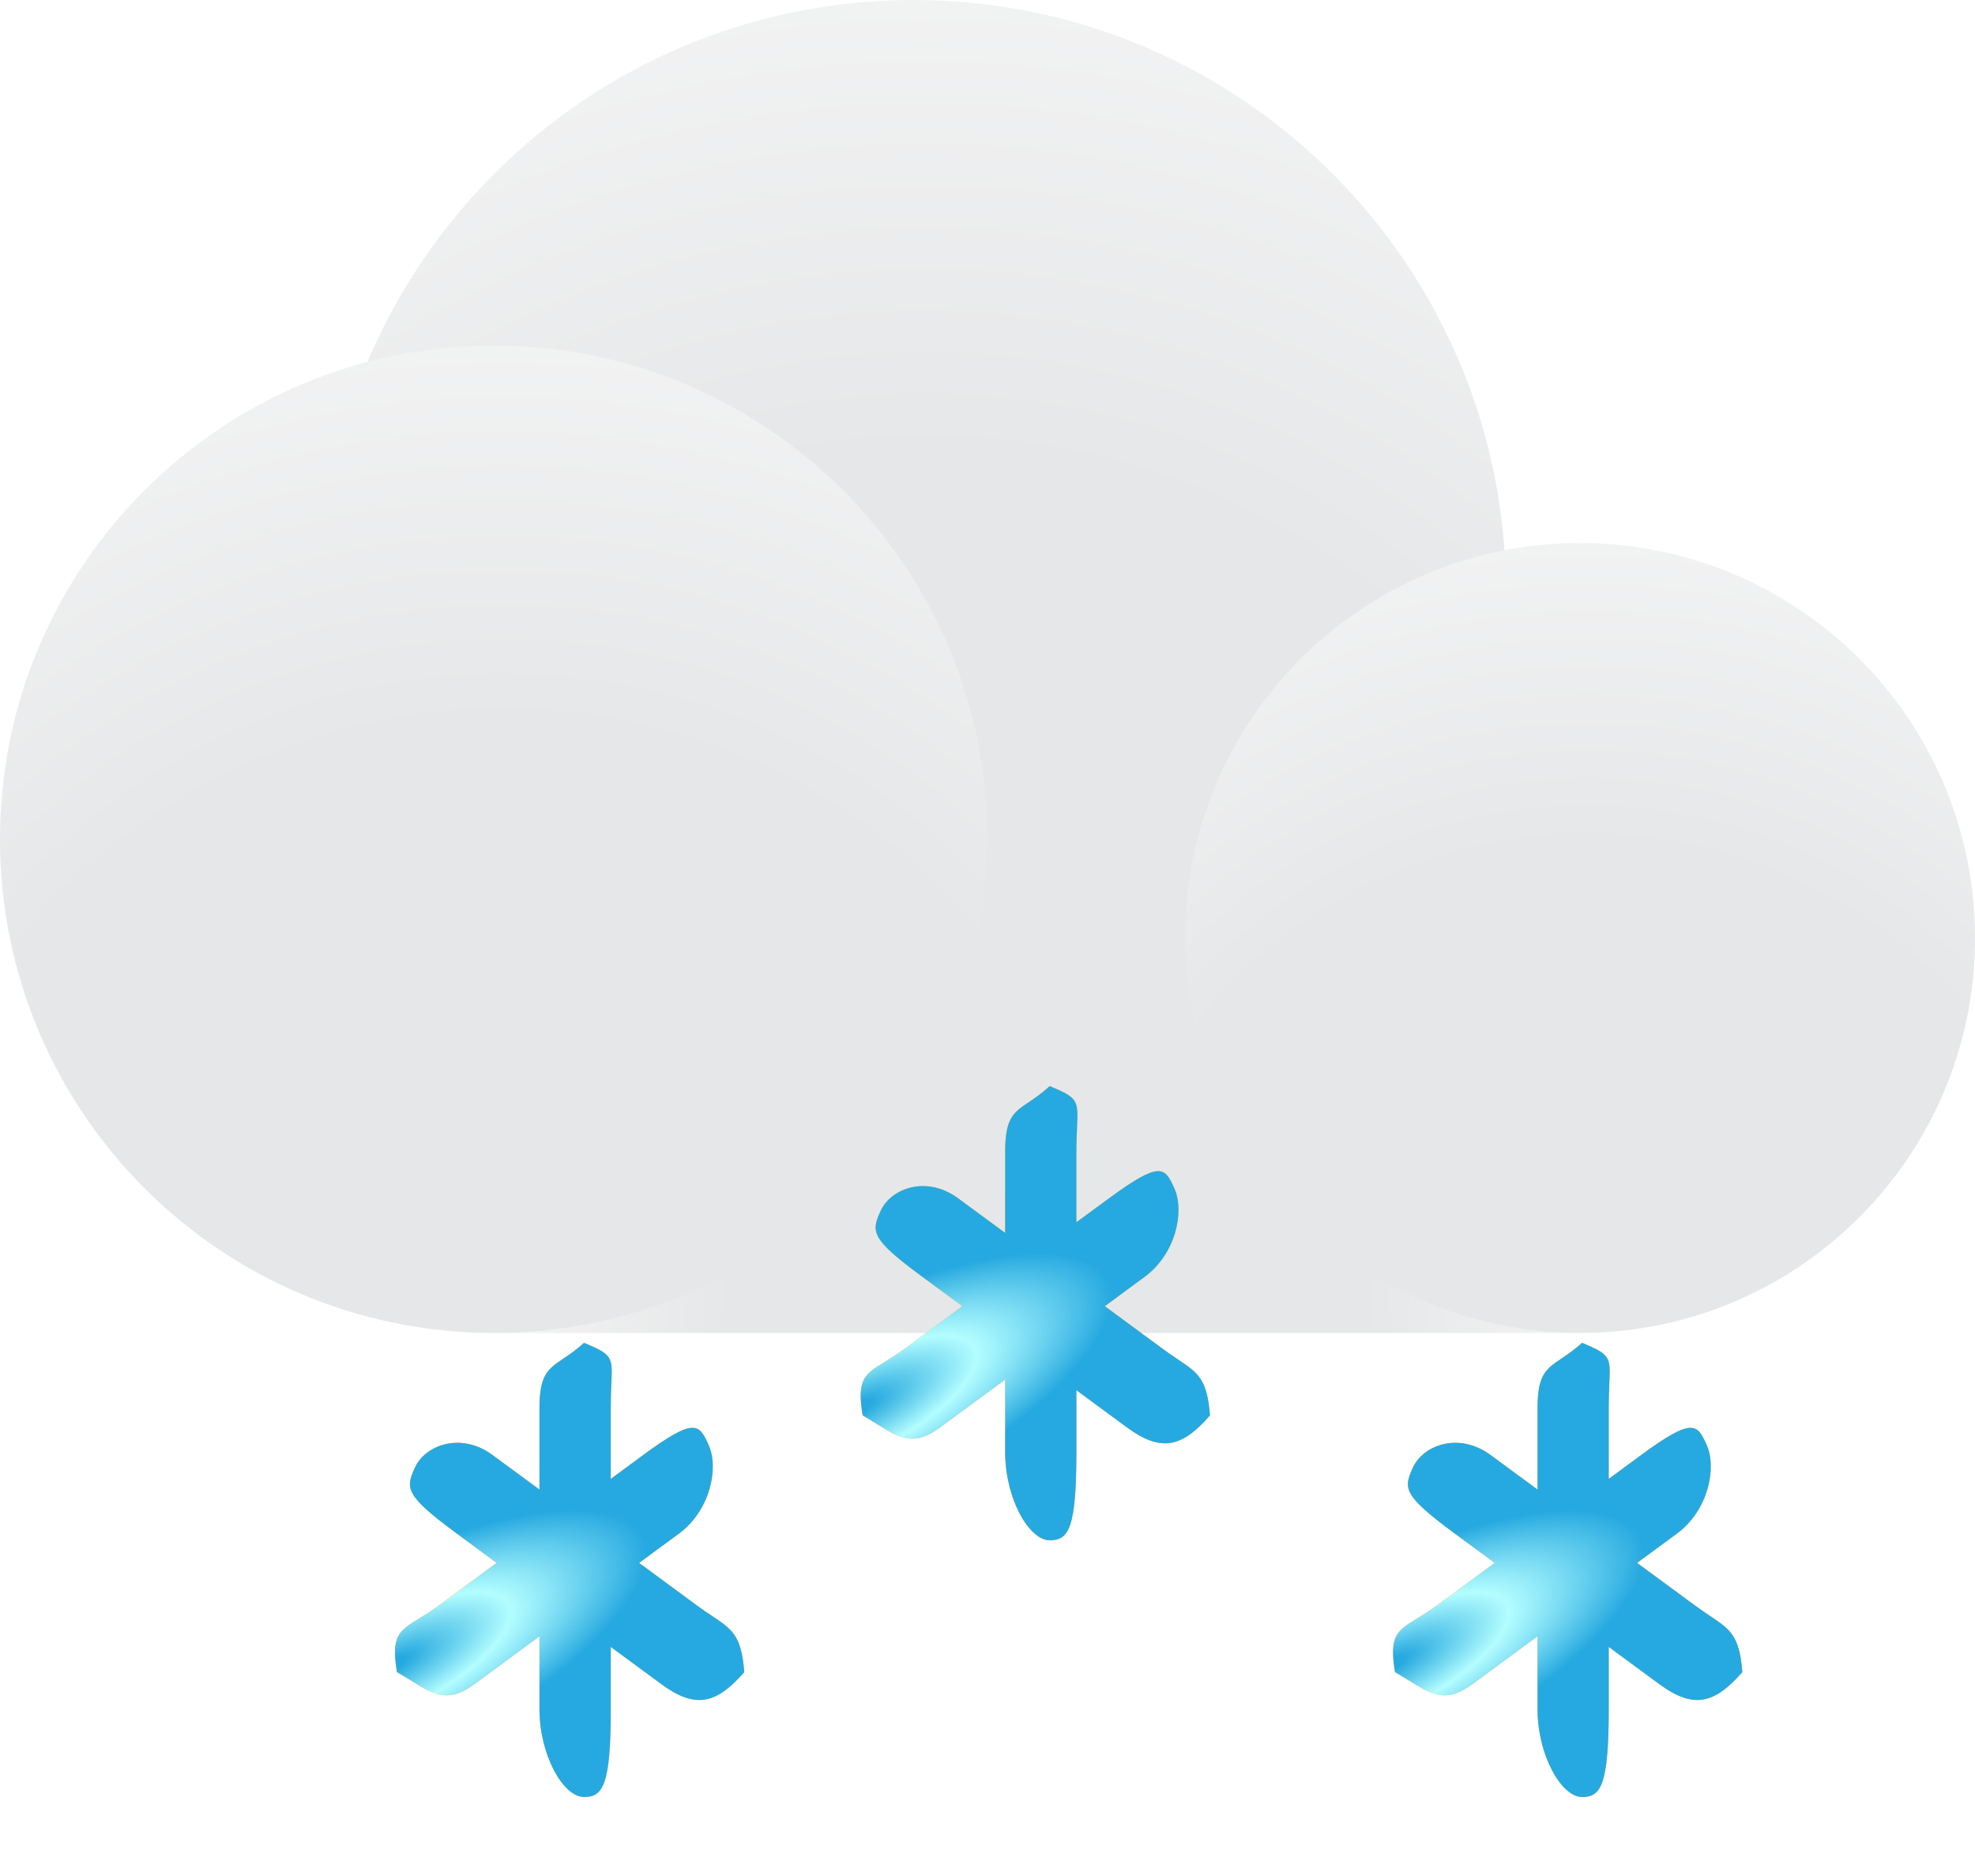
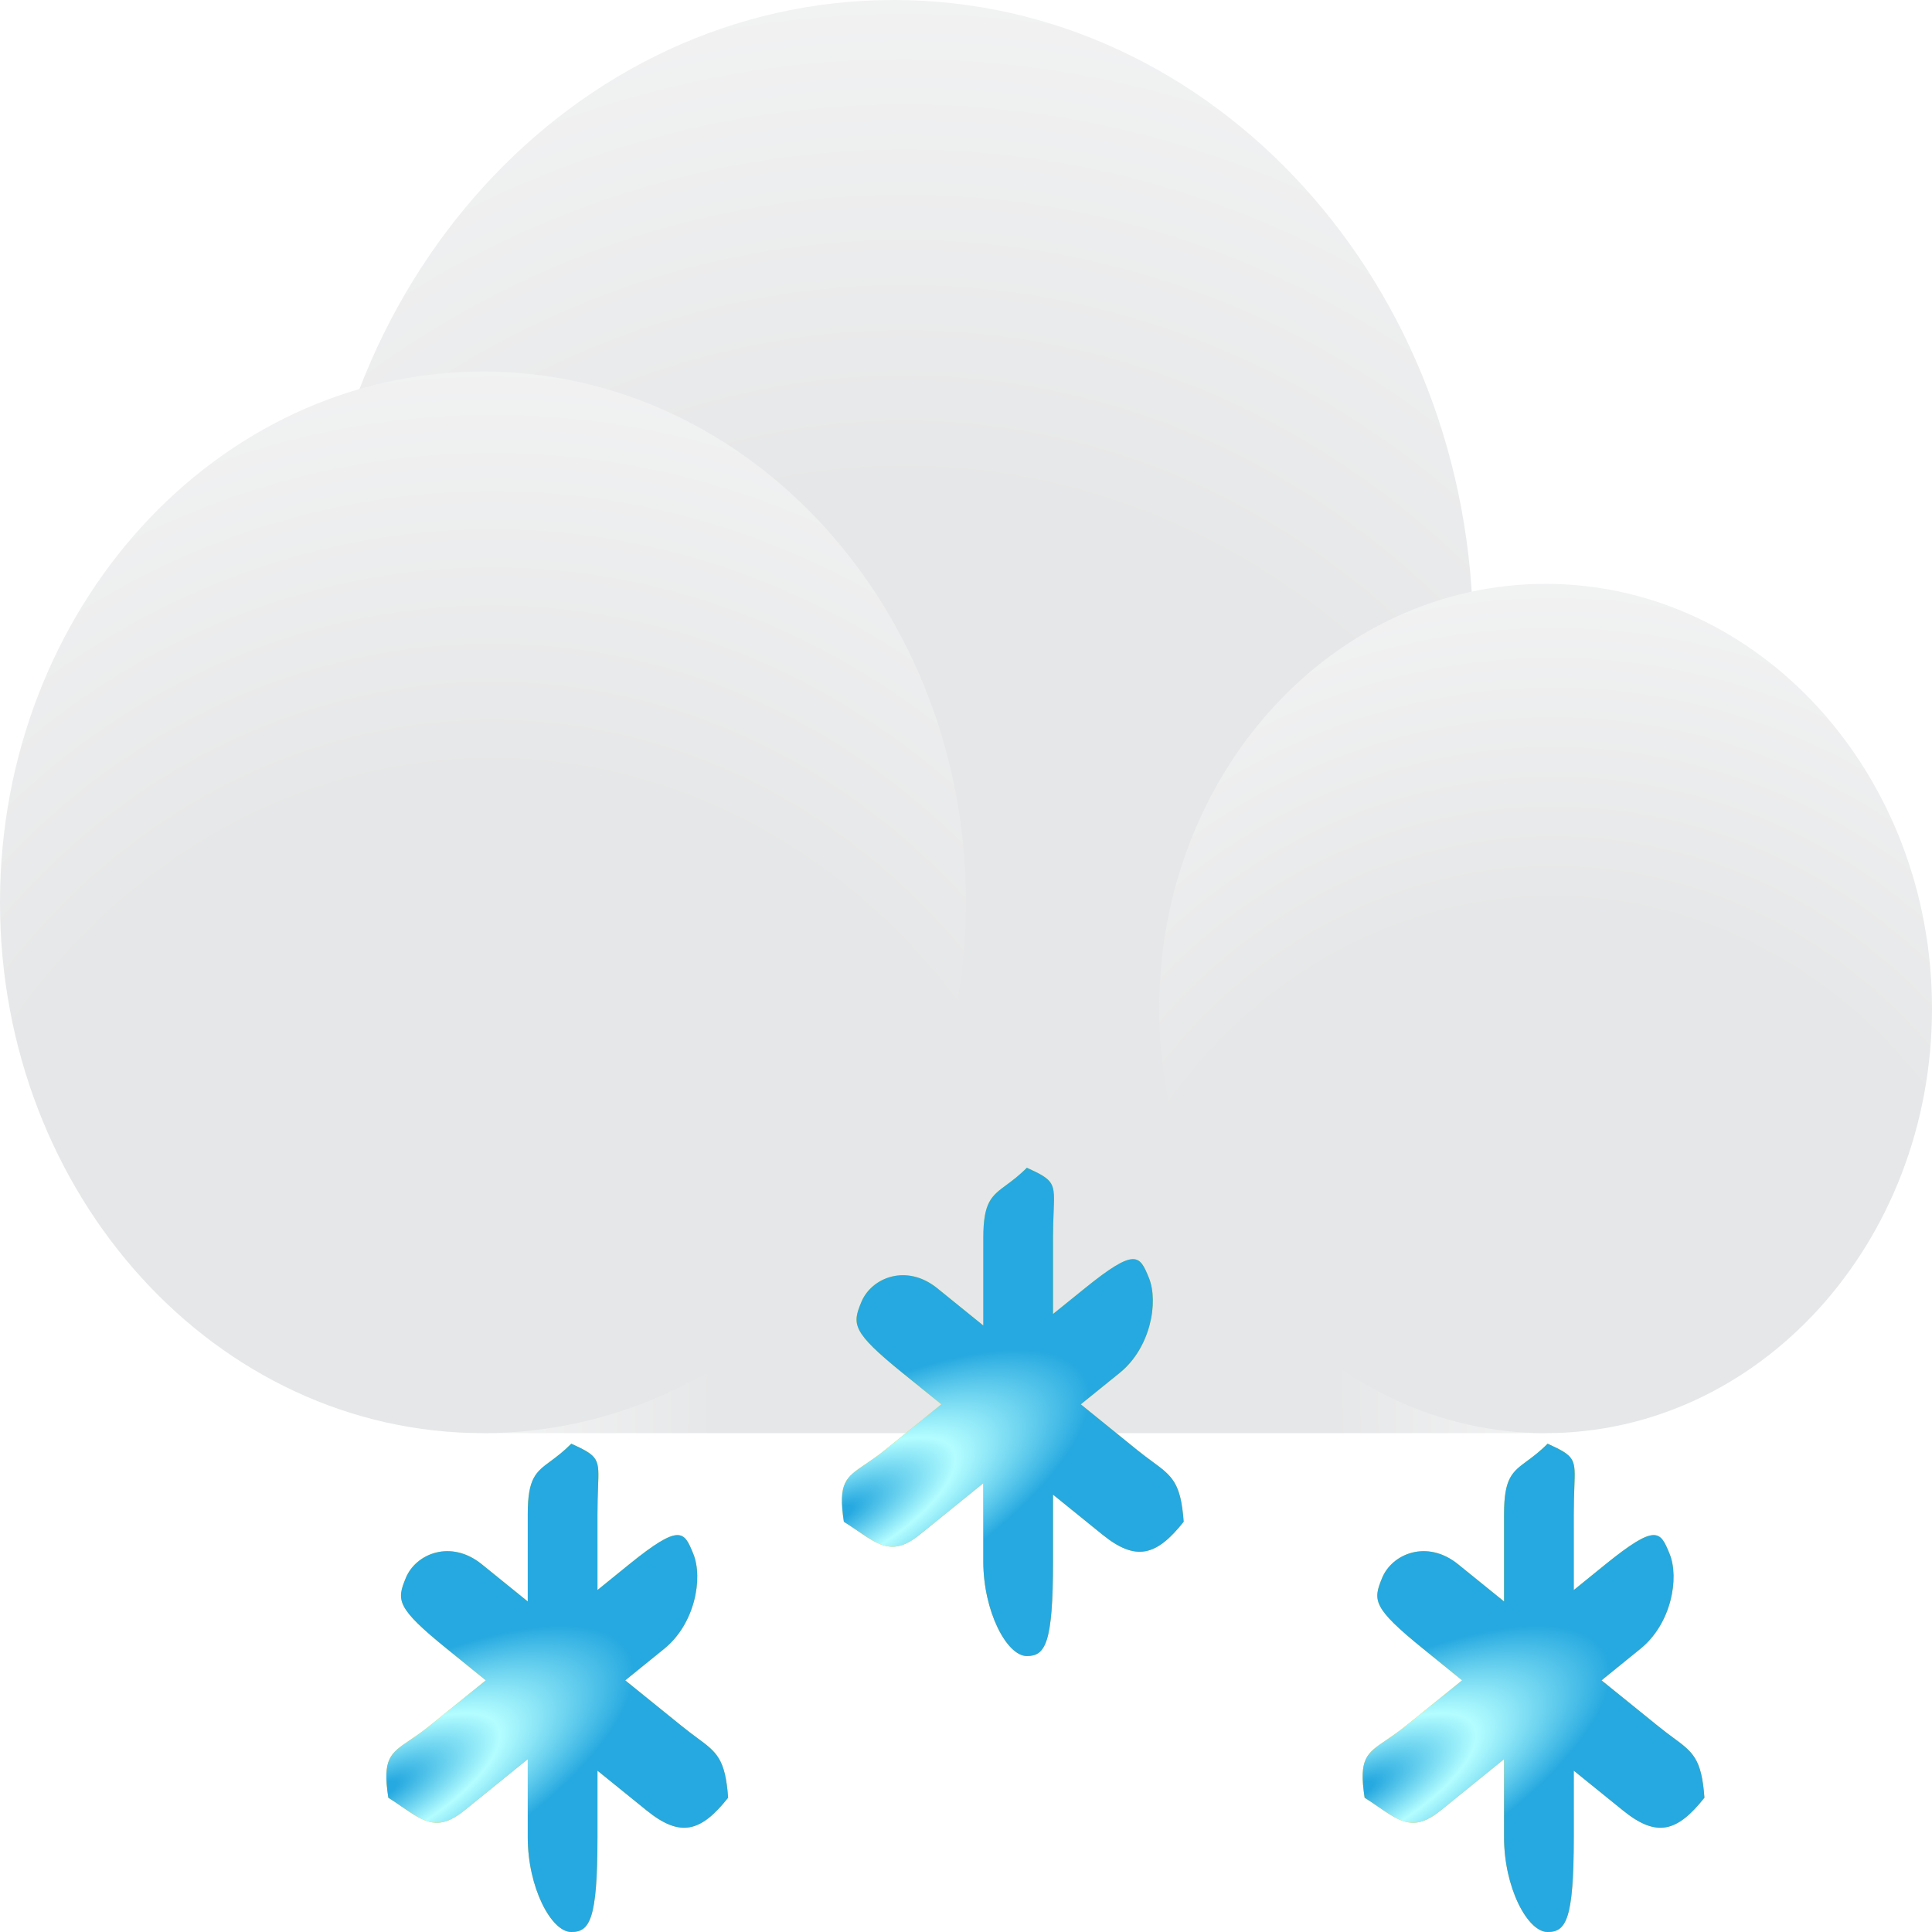
- <svg xmlns="http://www.w3.org/2000/svg" width="20" height="19" viewBox="0 0 20 19" fill="none">
-   <circle cx="9.25" cy="6" r="6" fill="url(#paint0_radial_21_43)" />
-   <rect x="5" y="8.5" width="11" height="5" fill="url(#paint1_radial_21_43)" />
-   <circle cx="16" cy="9.5" r="4" fill="url(#paint2_radial_21_43)" />
-   <circle cx="5" cy="8.5" r="5" fill="url(#paint3_radial_21_43)" />
-   <path fill-rule="evenodd" clip-rule="evenodd" d="M10.63 11C10.92 11.12 10.918 11.144 10.907 11.413V11.413C10.904 11.479 10.9 11.56 10.9 11.661V12.379L11.231 12.136C11.758 11.748 11.797 11.825 11.892 12.035C11.997 12.266 11.91 12.698 11.591 12.932L11.188 13.229L11.772 13.659C11.83 13.702 11.882 13.737 11.928 13.768C12.134 13.906 12.224 13.966 12.253 14.335C11.971 14.659 11.759 14.712 11.411 14.456L10.9 14.08V14.709C10.9 15.485 10.82 15.6 10.63 15.6C10.421 15.6 10.179 15.178 10.179 14.709V13.972L9.521 14.456C9.253 14.654 9.109 14.565 8.876 14.42C8.833 14.393 8.787 14.364 8.736 14.335C8.675 13.967 8.755 13.918 8.958 13.794C9.016 13.758 9.083 13.716 9.161 13.66L9.745 13.229L9.341 12.932C8.814 12.544 8.822 12.475 8.917 12.265C9.021 12.034 9.384 11.901 9.702 12.136L10.179 12.487V11.661C10.179 11.323 10.263 11.266 10.419 11.162C10.479 11.121 10.549 11.074 10.63 11Z" fill="url(#paint4_radial_21_43)" />
-   <path fill-rule="evenodd" clip-rule="evenodd" d="M10.63 11C10.92 11.12 10.918 11.144 10.907 11.413V11.413C10.904 11.479 10.9 11.56 10.9 11.661V12.379L11.231 12.136C11.758 11.748 11.797 11.825 11.892 12.035C11.997 12.266 11.91 12.698 11.591 12.932L11.188 13.229L11.772 13.659C11.83 13.702 11.882 13.737 11.928 13.768C12.134 13.906 12.224 13.966 12.253 14.335C11.971 14.659 11.759 14.712 11.411 14.456L10.9 14.08V14.709C10.9 15.485 10.82 15.6 10.63 15.6C10.421 15.6 10.179 15.178 10.179 14.709V13.972L9.521 14.456C9.253 14.654 9.109 14.565 8.876 14.42C8.833 14.393 8.787 14.364 8.736 14.335C8.675 13.967 8.755 13.918 8.958 13.794C9.016 13.758 9.083 13.716 9.161 13.66L9.745 13.229L9.341 12.932C8.814 12.544 8.822 12.475 8.917 12.265C9.021 12.034 9.384 11.901 9.702 12.136L10.179 12.487V11.661C10.179 11.323 10.263 11.266 10.419 11.162C10.479 11.121 10.549 11.074 10.63 11Z" fill="url(#paint5_radial_21_43)" />
-   <path fill-rule="evenodd" clip-rule="evenodd" d="M5.914 13.6C6.204 13.72 6.203 13.743 6.191 14.013V14.013C6.188 14.079 6.185 14.16 6.185 14.261V14.978L6.515 14.735C7.042 14.347 7.081 14.425 7.176 14.635C7.281 14.865 7.194 15.297 6.876 15.532L6.472 15.829L7.056 16.259C7.114 16.302 7.166 16.336 7.212 16.367C7.418 16.505 7.508 16.566 7.537 16.935C7.255 17.258 7.043 17.312 6.696 17.056L6.185 16.68V17.309C6.185 18.085 6.104 18.2 5.914 18.2C5.705 18.2 5.463 17.778 5.463 17.309V16.572L4.806 17.056C4.537 17.254 4.393 17.164 4.16 17.019C4.117 16.993 4.071 16.964 4.02 16.935C3.959 16.567 4.04 16.517 4.242 16.393C4.3 16.358 4.368 16.316 4.445 16.259L5.029 15.829L4.626 15.532C4.099 15.144 4.106 15.074 4.201 14.865C4.305 14.634 4.668 14.501 4.986 14.735L5.463 15.086V14.261C5.463 13.923 5.548 13.866 5.703 13.761C5.763 13.721 5.834 13.673 5.914 13.6Z" fill="url(#paint6_radial_21_43)" />
-   <path fill-rule="evenodd" clip-rule="evenodd" d="M5.914 13.6C6.204 13.72 6.203 13.743 6.191 14.013V14.013C6.188 14.079 6.185 14.16 6.185 14.261V14.978L6.515 14.735C7.042 14.347 7.081 14.425 7.176 14.635C7.281 14.865 7.194 15.297 6.876 15.532L6.472 15.829L7.056 16.259C7.114 16.302 7.166 16.336 7.212 16.367C7.418 16.505 7.508 16.566 7.537 16.935C7.255 17.258 7.043 17.312 6.696 17.056L6.185 16.68V17.309C6.185 18.085 6.104 18.2 5.914 18.2C5.705 18.2 5.463 17.778 5.463 17.309V16.572L4.806 17.056C4.537 17.254 4.393 17.164 4.16 17.019C4.117 16.993 4.071 16.964 4.02 16.935C3.959 16.567 4.04 16.517 4.242 16.393C4.3 16.358 4.368 16.316 4.445 16.259L5.029 15.829L4.626 15.532C4.099 15.144 4.106 15.074 4.201 14.865C4.305 14.634 4.668 14.501 4.986 14.735L5.463 15.086V14.261C5.463 13.923 5.548 13.866 5.703 13.761C5.763 13.721 5.834 13.673 5.914 13.6Z" fill="url(#paint7_radial_21_43)" />
-   <path fill-rule="evenodd" clip-rule="evenodd" d="M16.021 13.6C16.31 13.72 16.309 13.743 16.297 14.013V14.013C16.295 14.079 16.291 14.16 16.291 14.261V14.978L16.621 14.735C17.148 14.347 17.188 14.425 17.283 14.635C17.387 14.865 17.3 15.297 16.982 15.532L16.578 15.829L17.163 16.259C17.221 16.302 17.272 16.336 17.318 16.367C17.524 16.505 17.615 16.566 17.644 16.935C17.362 17.258 17.149 17.312 16.802 17.056L16.291 16.68V17.309C16.291 18.085 16.21 18.2 16.021 18.2C15.812 18.2 15.57 17.778 15.57 17.309V16.572L14.912 17.056C14.643 17.254 14.499 17.164 14.267 17.019C14.223 16.993 14.177 16.964 14.127 16.935C14.065 16.567 14.146 16.517 14.348 16.393C14.406 16.358 14.474 16.316 14.551 16.259L15.136 15.829L14.732 15.532C14.205 15.144 14.212 15.074 14.307 14.865C14.412 14.634 14.774 14.501 15.093 14.735L15.57 15.086V14.261C15.57 13.923 15.654 13.866 15.809 13.761C15.869 13.721 15.94 13.673 16.021 13.6Z" fill="url(#paint8_radial_21_43)" />
-   <path fill-rule="evenodd" clip-rule="evenodd" d="M16.021 13.6C16.31 13.72 16.309 13.743 16.297 14.013V14.013C16.295 14.079 16.291 14.16 16.291 14.261V14.978L16.621 14.735C17.148 14.347 17.188 14.425 17.283 14.635C17.387 14.865 17.3 15.297 16.982 15.532L16.578 15.829L17.163 16.259C17.221 16.302 17.272 16.336 17.318 16.367C17.524 16.505 17.615 16.566 17.644 16.935C17.362 17.258 17.149 17.312 16.802 17.056L16.291 16.68V17.309C16.291 18.085 16.21 18.2 16.021 18.2C15.812 18.2 15.57 17.778 15.57 17.309V16.572L14.912 17.056C14.643 17.254 14.499 17.164 14.267 17.019C14.223 16.993 14.177 16.964 14.127 16.935C14.065 16.567 14.146 16.517 14.348 16.393C14.406 16.358 14.474 16.316 14.551 16.259L15.136 15.829L14.732 15.532C14.205 15.144 14.212 15.074 14.307 14.865C14.412 14.634 14.774 14.501 15.093 14.735L15.57 15.086V14.261C15.57 13.923 15.654 13.866 15.809 13.761C15.869 13.721 15.94 13.673 16.021 13.6Z" fill="url(#paint9_radial_21_43)" />
+ <svg xmlns="http://www.w3.org/2000/svg" width="24" height="24" viewBox="0 0 24 24" fill="none">
+   <ellipse cx="11.1" cy="7.912" rx="7.2" ry="7.912" fill="url(#paint0_radial_21_43)" />
+   <rect x="6" y="11.209" width="13.2" height="6.594" fill="url(#paint1_radial_21_43)" />
+   <ellipse cx="19.2" cy="12.528" rx="4.8" ry="5.275" fill="url(#paint2_radial_21_43)" />
+   <ellipse cx="6" cy="11.209" rx="6" ry="6.594" fill="url(#paint3_radial_21_43)" />
+   <path fill-rule="evenodd" clip-rule="evenodd" d="M12.756 14.506C13.104 14.664 13.103 14.695 13.089 15.05C13.085 15.138 13.081 15.245 13.081 15.377V16.323L13.477 16.003C14.109 15.492 14.157 15.594 14.271 15.871C14.396 16.175 14.292 16.745 13.91 17.054L13.426 17.445L14.127 18.013C14.197 18.069 14.258 18.115 14.313 18.155C14.561 18.337 14.669 18.417 14.704 18.904C14.366 19.33 14.111 19.401 13.694 19.063L13.081 18.567V19.397C13.081 20.42 12.984 20.572 12.756 20.572C12.506 20.572 12.215 20.015 12.215 19.397V18.425L11.426 19.064C11.104 19.324 10.931 19.206 10.651 19.015C10.599 18.98 10.544 18.942 10.483 18.904C10.409 18.419 10.507 18.353 10.749 18.19C10.819 18.143 10.9 18.088 10.993 18.013L11.694 17.445L11.21 17.054C10.578 16.542 10.586 16.45 10.7 16.174C10.826 15.87 11.261 15.694 11.643 16.003L12.215 16.466V15.377C12.215 14.932 12.316 14.857 12.503 14.719C12.575 14.666 12.66 14.603 12.756 14.506Z" fill="url(#paint4_radial_21_43)" />
+   <path fill-rule="evenodd" clip-rule="evenodd" d="M12.756 14.506C13.104 14.664 13.103 14.695 13.089 15.05C13.085 15.138 13.081 15.245 13.081 15.377V16.323L13.477 16.003C14.109 15.492 14.157 15.594 14.271 15.871C14.396 16.175 14.292 16.745 13.91 17.054L13.426 17.445L14.127 18.013C14.197 18.069 14.258 18.115 14.313 18.155C14.561 18.337 14.669 18.417 14.704 18.904C14.366 19.33 14.111 19.401 13.694 19.063L13.081 18.567V19.397C13.081 20.42 12.984 20.572 12.756 20.572C12.506 20.572 12.215 20.015 12.215 19.397V18.425L11.426 19.064C11.104 19.324 10.931 19.206 10.651 19.015C10.599 18.98 10.544 18.942 10.483 18.904C10.409 18.419 10.507 18.353 10.749 18.19C10.819 18.143 10.9 18.088 10.993 18.013L11.694 17.445L11.21 17.054C10.578 16.542 10.586 16.45 10.7 16.174C10.826 15.87 11.261 15.694 11.643 16.003L12.215 16.466V15.377C12.215 14.932 12.316 14.857 12.503 14.719C12.575 14.666 12.66 14.603 12.756 14.506Z" fill="url(#paint5_radial_21_43)" />
+   <path fill-rule="evenodd" clip-rule="evenodd" d="M7.097 17.934C7.445 18.092 7.443 18.123 7.429 18.479C7.426 18.566 7.422 18.673 7.422 18.806V19.752L7.818 19.431C8.45 18.92 8.498 19.022 8.611 19.299C8.737 19.603 8.633 20.173 8.251 20.482L7.767 20.874L8.468 21.441C8.537 21.497 8.599 21.543 8.654 21.584C8.902 21.766 9.01 21.845 9.045 22.332C8.707 22.759 8.452 22.829 8.035 22.492L7.422 21.996V22.825C7.422 23.849 7.325 24 7.097 24C6.847 24 6.556 23.444 6.556 22.825V21.853L5.767 22.492C5.444 22.753 5.271 22.635 4.992 22.444C4.94 22.408 4.885 22.37 4.824 22.332C4.75 21.847 4.847 21.782 5.09 21.618C5.16 21.571 5.241 21.516 5.334 21.441L6.035 20.874L5.551 20.482C4.919 19.97 4.927 19.879 5.041 19.602C5.166 19.298 5.602 19.122 5.984 19.431L6.556 19.894V18.806C6.556 18.36 6.657 18.285 6.844 18.148C6.916 18.094 7 18.032 7.097 17.934Z" fill="url(#paint6_radial_21_43)" />
+   <path fill-rule="evenodd" clip-rule="evenodd" d="M7.097 17.934C7.445 18.092 7.443 18.123 7.429 18.479C7.426 18.566 7.422 18.673 7.422 18.806V19.752L7.818 19.431C8.45 18.92 8.498 19.022 8.611 19.299C8.737 19.603 8.633 20.173 8.251 20.482L7.767 20.874L8.468 21.441C8.537 21.497 8.599 21.543 8.654 21.584C8.902 21.766 9.01 21.845 9.045 22.332C8.707 22.759 8.452 22.829 8.035 22.492L7.422 21.996V22.825C7.422 23.849 7.325 24 7.097 24C6.847 24 6.556 23.444 6.556 22.825V21.853L5.767 22.492C5.444 22.753 5.271 22.635 4.992 22.444C4.94 22.408 4.885 22.37 4.824 22.332C4.75 21.847 4.847 21.782 5.09 21.618C5.16 21.571 5.241 21.516 5.334 21.441L6.035 20.874L5.551 20.482C4.919 19.97 4.927 19.879 5.041 19.602C5.166 19.298 5.602 19.122 5.984 19.431L6.556 19.894V18.806C6.556 18.36 6.657 18.285 6.844 18.148C6.916 18.094 7 18.032 7.097 17.934Z" fill="url(#paint7_radial_21_43)" />
+   <path fill-rule="evenodd" clip-rule="evenodd" d="M19.225 17.934C19.573 18.092 19.571 18.123 19.557 18.479C19.554 18.566 19.55 18.673 19.55 18.806V19.752L19.946 19.431C20.578 18.92 20.625 19.022 20.739 19.299C20.865 19.603 20.761 20.173 20.378 20.482L19.895 20.874L20.596 21.441C20.665 21.497 20.727 21.543 20.782 21.584C21.03 21.766 21.138 21.845 21.173 22.332C20.835 22.759 20.58 22.829 20.163 22.492L19.55 21.996V22.825C19.55 23.849 19.453 24 19.225 24C18.974 24 18.684 23.444 18.684 22.825V21.853L17.895 22.492C17.572 22.753 17.399 22.635 17.12 22.444C17.068 22.408 17.013 22.37 16.952 22.332C16.878 21.847 16.975 21.782 17.218 21.618C17.287 21.571 17.369 21.516 17.462 21.441L18.163 20.874L17.679 20.482C17.047 19.97 17.055 19.879 17.169 19.602C17.294 19.298 17.73 19.122 18.112 19.431L18.684 19.894V18.806C18.684 18.36 18.785 18.285 18.971 18.148C19.044 18.094 19.128 18.032 19.225 17.934Z" fill="url(#paint8_radial_21_43)" />
+   <path fill-rule="evenodd" clip-rule="evenodd" d="M19.225 17.934C19.573 18.092 19.571 18.123 19.557 18.479C19.554 18.566 19.55 18.673 19.55 18.806V19.752L19.946 19.431C20.578 18.92 20.625 19.022 20.739 19.299C20.865 19.603 20.761 20.173 20.378 20.482L19.895 20.874L20.596 21.441C20.665 21.497 20.727 21.543 20.782 21.584C21.03 21.766 21.138 21.845 21.173 22.332C20.835 22.759 20.58 22.829 20.163 22.492L19.55 21.996V22.825C19.55 23.849 19.453 24 19.225 24C18.974 24 18.684 23.444 18.684 22.825V21.853L17.895 22.492C17.572 22.753 17.399 22.635 17.12 22.444C17.068 22.408 17.013 22.37 16.952 22.332C16.878 21.847 16.975 21.782 17.218 21.618C17.287 21.571 17.369 21.516 17.462 21.441L18.163 20.874L17.679 20.482C17.047 19.97 17.055 19.879 17.169 19.602C17.294 19.298 17.73 19.122 18.112 19.431L18.684 19.894V18.806C18.684 18.36 18.785 18.285 18.971 18.148C19.044 18.094 19.128 18.032 19.225 17.934Z" fill="url(#paint9_radial_21_43)" />
  <defs>
-     <radialGradient id="paint0_radial_21_43" cx="0" cy="0" r="1" gradientUnits="userSpaceOnUse" gradientTransform="translate(9.36452 12.0406) scale(17.6241)">
+     <radialGradient id="paint0_radial_21_43" cx="0" cy="0" r="1" gradientUnits="userSpaceOnUse" gradientTransform="translate(11.2378 15.8781) scale(21.1489 23.2411)">
      <stop stop-color="#E6E7E8" />
      <stop offset="0.422" stop-color="#E6E7E8" />
      <stop offset="1" stop-color="white" />
    </radialGradient>
-     <radialGradient id="paint1_radial_21_43" cx="0" cy="0" r="1" gradientUnits="userSpaceOnUse" gradientTransform="translate(10.6048 13.5167) rotate(-90) scale(16.7667 7.62121)">
+     <radialGradient id="paint1_radial_21_43" cx="0" cy="0" r="1" gradientUnits="userSpaceOnUse" gradientTransform="translate(12.7257 17.8245) rotate(-90) scale(22.1104 9.14545)">
      <stop stop-color="#E6E7E8" />
      <stop offset="0.422" stop-color="#E6E7E8" />
      <stop offset="1" stop-color="white" />
    </radialGradient>
-     <radialGradient id="paint2_radial_21_43" cx="0" cy="0" r="1" gradientUnits="userSpaceOnUse" gradientTransform="translate(16.0763 13.5271) scale(11.7494)">
+     <radialGradient id="paint2_radial_21_43" cx="0" cy="0" r="1" gradientUnits="userSpaceOnUse" gradientTransform="translate(19.292 17.8383) scale(14.0993 15.494)">
      <stop stop-color="#E6E7E8" />
      <stop offset="0.422" stop-color="#E6E7E8" />
      <stop offset="1" stop-color="white" />
    </radialGradient>
-     <radialGradient id="paint3_radial_21_43" cx="0" cy="0" r="1" gradientUnits="userSpaceOnUse" gradientTransform="translate(5.09545 13.5338) scale(14.6867)">
+     <radialGradient id="paint3_radial_21_43" cx="0" cy="0" r="1" gradientUnits="userSpaceOnUse" gradientTransform="translate(6.11454 17.8475) scale(17.6241 19.3676)">
      <stop stop-color="#E6E7E8" />
      <stop offset="0.422" stop-color="#E6E7E8" />
      <stop offset="1" stop-color="white" />
    </radialGradient>
-     <radialGradient id="paint4_radial_21_43" cx="0" cy="0" r="1" gradientUnits="userSpaceOnUse" gradientTransform="translate(-8.13871 27.0096) rotate(65.6397) scale(9.95718 45.3623)">
+     <radialGradient id="paint4_radial_21_43" cx="0" cy="0" r="1" gradientUnits="userSpaceOnUse" gradientTransform="translate(-9.76831 35.6179) rotate(67.6052) scale(12.9373 55.2531)">
      <stop stop-color="#FFA141" />
      <stop offset="0.175" stop-color="#FFA141" />
      <stop offset="0.357" stop-color="#FFA63B" />
      <stop offset="0.601" stop-color="#FFB62A" />
      <stop offset="0.878" stop-color="#FFD00F" />
      <stop offset="1" stop-color="#FFDD00" />
    </radialGradient>
-     <radialGradient id="paint5_radial_21_43" cx="0" cy="0" r="1" gradientUnits="userSpaceOnUse" gradientTransform="translate(8.65808 14.2747) rotate(-27.0807) scale(2.88656 0.98955)">
+     <radialGradient id="paint5_radial_21_43" cx="0" cy="0" r="1" gradientUnits="userSpaceOnUse" gradientTransform="translate(10.3897 18.8243) rotate(-29.3285) scale(3.53787 1.27776)">
      <stop offset="0.06" stop-color="#26A9E0" />
      <stop offset="0.47" stop-color="#B3FDFF" />
      <stop offset="1" stop-color="#26A9E0" />
    </radialGradient>
-     <radialGradient id="paint6_radial_21_43" cx="0" cy="0" r="1" gradientUnits="userSpaceOnUse" gradientTransform="translate(-12.8545 29.6092) rotate(65.6397) scale(9.95718 45.3623)">
+     <radialGradient id="paint6_radial_21_43" cx="0" cy="0" r="1" gradientUnits="userSpaceOnUse" gradientTransform="translate(-15.4275 39.0461) rotate(67.6052) scale(12.9373 55.2531)">
      <stop stop-color="#FFA141" />
      <stop offset="0.175" stop-color="#FFA141" />
      <stop offset="0.357" stop-color="#FFA63B" />
      <stop offset="0.601" stop-color="#FFB62A" />
      <stop offset="0.878" stop-color="#FFD00F" />
      <stop offset="1" stop-color="#FFDD00" />
    </radialGradient>
-     <radialGradient id="paint7_radial_21_43" cx="0" cy="0" r="1" gradientUnits="userSpaceOnUse" gradientTransform="translate(3.94225 16.8744) rotate(-27.0807) scale(2.88656 0.98955)">
+     <radialGradient id="paint7_radial_21_43" cx="0" cy="0" r="1" gradientUnits="userSpaceOnUse" gradientTransform="translate(4.7305 22.2525) rotate(-29.3285) scale(3.53787 1.27776)">
      <stop offset="0.06" stop-color="#26A9E0" />
      <stop offset="0.47" stop-color="#B3FDFF" />
      <stop offset="1" stop-color="#26A9E0" />
    </radialGradient>
-     <radialGradient id="paint8_radial_21_43" cx="0" cy="0" r="1" gradientUnits="userSpaceOnUse" gradientTransform="translate(-2.74808 29.6092) rotate(65.6397) scale(9.95718 45.3623)">
+     <radialGradient id="paint8_radial_21_43" cx="0" cy="0" r="1" gradientUnits="userSpaceOnUse" gradientTransform="translate(-3.29956 39.0461) rotate(67.6052) scale(12.9373 55.2531)">
      <stop stop-color="#FFA141" />
      <stop offset="0.175" stop-color="#FFA141" />
      <stop offset="0.357" stop-color="#FFA63B" />
      <stop offset="0.601" stop-color="#FFB62A" />
      <stop offset="0.878" stop-color="#FFD00F" />
      <stop offset="1" stop-color="#FFDD00" />
    </radialGradient>
-     <radialGradient id="paint9_radial_21_43" cx="0" cy="0" r="1" gradientUnits="userSpaceOnUse" gradientTransform="translate(14.0487 16.8744) rotate(-27.0807) scale(2.88656 0.98955)">
+     <radialGradient id="paint9_radial_21_43" cx="0" cy="0" r="1" gradientUnits="userSpaceOnUse" gradientTransform="translate(16.8584 22.2525) rotate(-29.3285) scale(3.53787 1.27776)">
      <stop offset="0.06" stop-color="#26A9E0" />
      <stop offset="0.47" stop-color="#B3FDFF" />
      <stop offset="1" stop-color="#26A9E0" />
    </radialGradient>
  </defs>
</svg>
